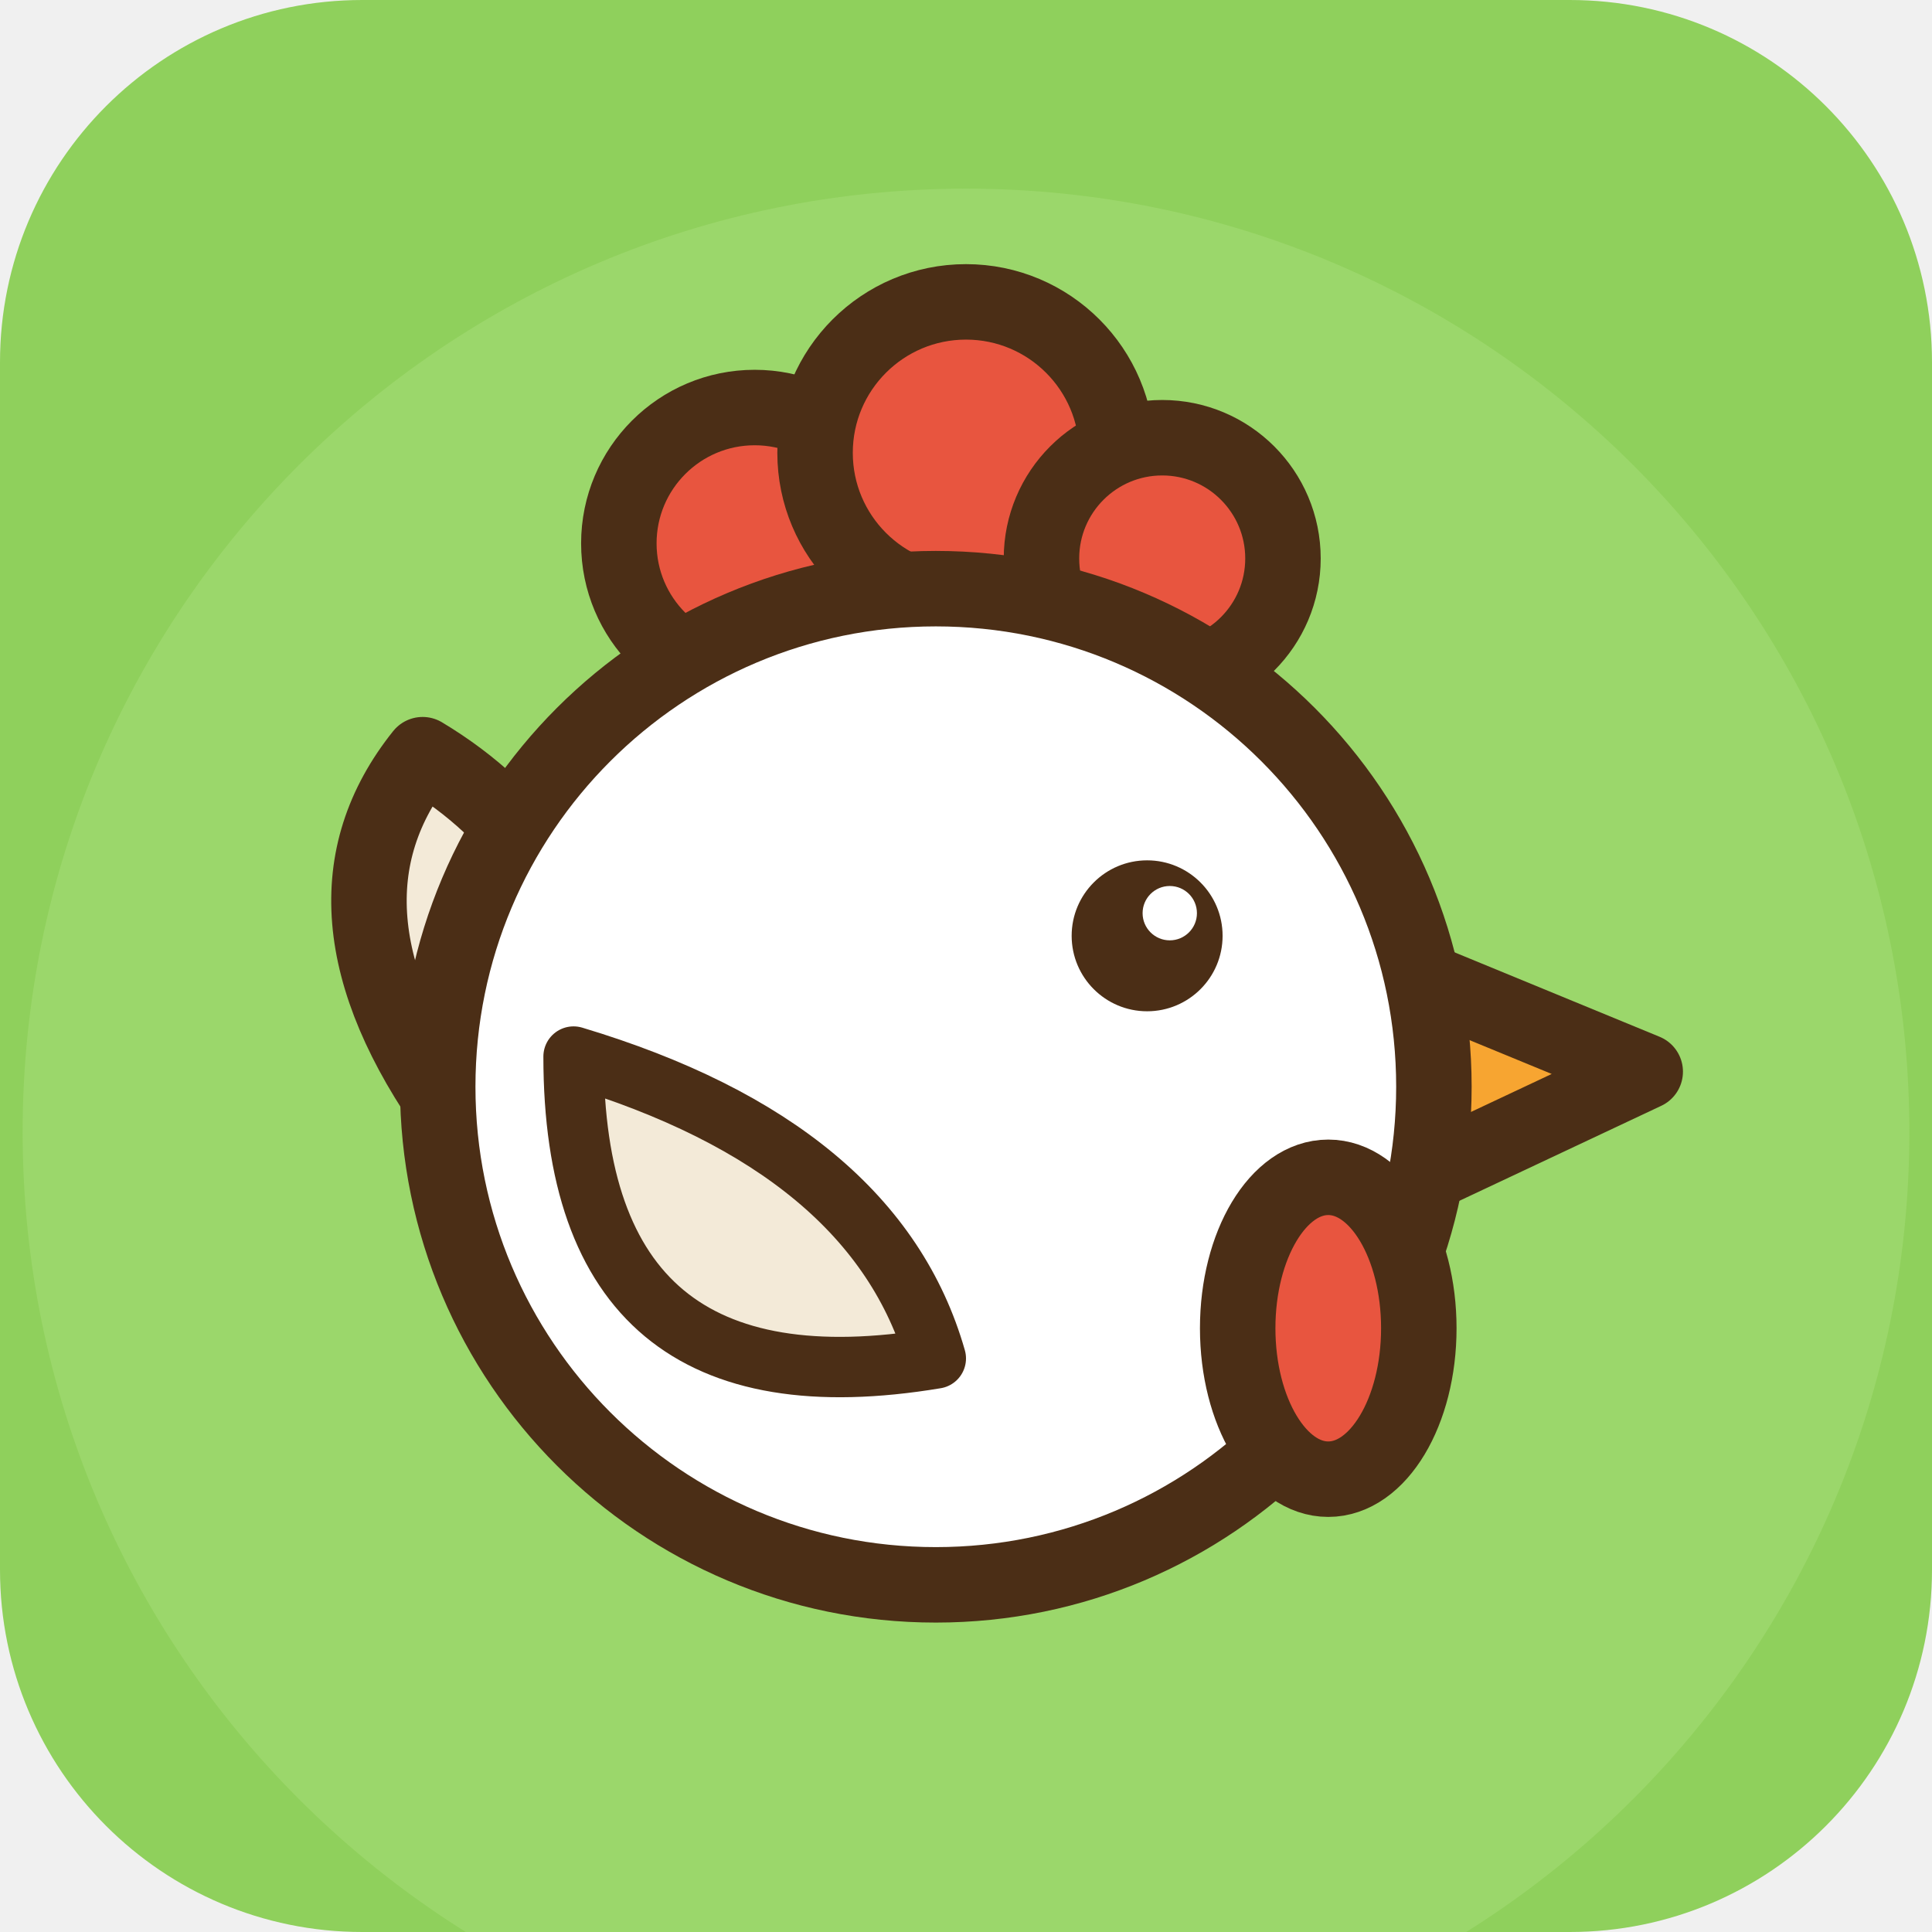
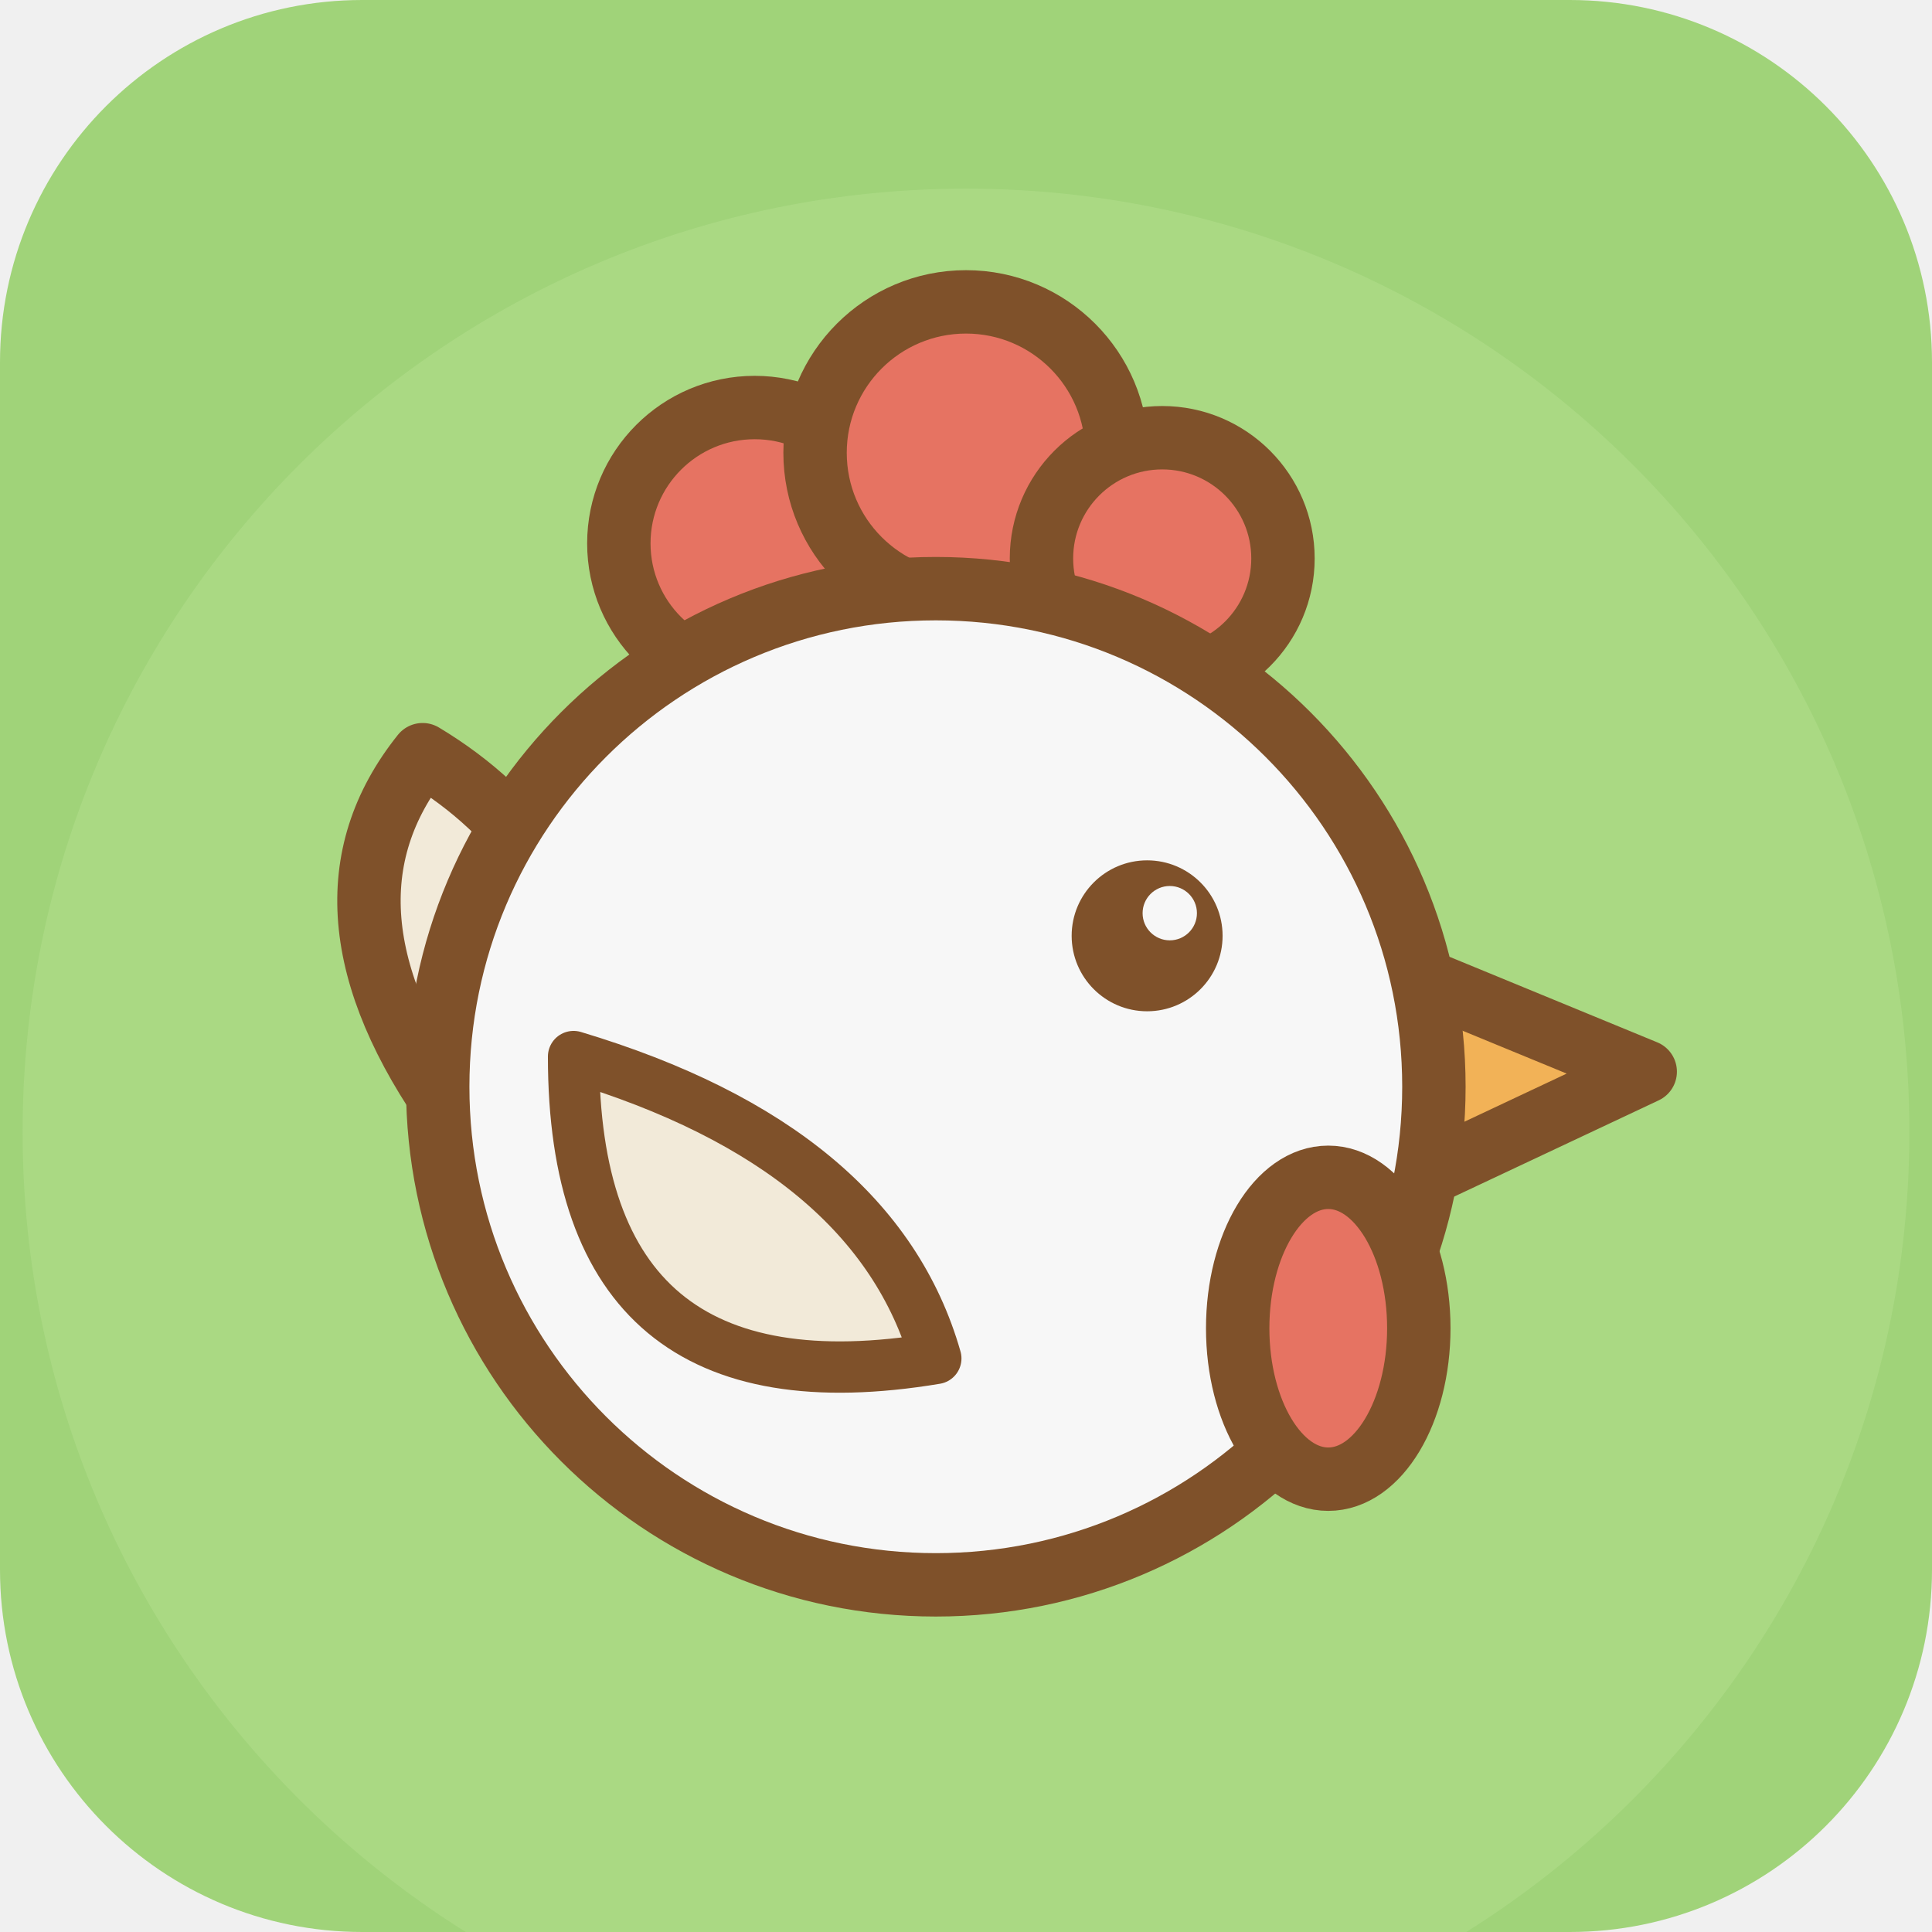
<svg xmlns="http://www.w3.org/2000/svg" width="512" height="512" viewBox="0 0 512 512">
-   <rect width="512" height="512" rx="96" fill="#8fd05c" />
-   <circle cx="256" cy="300" r="250" fill="#a4dc74" opacity="0.6" />
+   <rect width="512" height="512" rx="96" fill="#A0D379" />
+   <circle cx="256" cy="300" r="250" fill="#B1DD8B" opacity="0.6" />
  <g transform="translate(64 64) scale(4)">
-     <g stroke="#4b2e16" stroke-width="5" stroke-linejoin="round" stroke-linecap="round">
-       <circle cx="34" cy="20" r="9" fill="#e8553f" />
-       <circle cx="48" cy="14" r="10" fill="#e8553f" />
-       <circle cx="61" cy="21" r="8" fill="#e8553f" />
-       <path d="M14 58Q4 44 12 34Q22 40 24 52Z" fill="#f3ead8" />
-       <polygon points="76,48 93,55 76,63" fill="#f7a531" />
-       <circle cx="46" cy="56" r="33" fill="#ffffff" />
-       <ellipse cx="72" cy="72" rx="6" ry="10" fill="#e8553f" />
-       <path d="M22 54Q22 78 46 74Q42 60 22 54Z" fill="#f3ead8" stroke-width="4" />
+     <g stroke="#7F512A" stroke-width="4.2" stroke-linejoin="round" stroke-linecap="round">
+       <circle cx="34" cy="20" r="9" fill="#E67362" />
+       <circle cx="48" cy="14" r="10" fill="#E67362" />
+       <circle cx="61" cy="21" r="8" fill="#E67362" />
+       <path d="M14 58Q4 44 12 34Q22 40 24 52Z" fill="#F2EAD9" />
+       <polygon points="76,48 93,55 76,63" fill="#F2B257" />
+       <circle cx="46" cy="56" r="33" fill="#F7F7F7" />
+       <ellipse cx="72" cy="72" rx="6" ry="10" fill="#E67362" />
+       <path d="M22 54Q22 78 46 74Q42 60 22 54Z" fill="#F2EAD9" stroke-width="3.4" />
    </g>
-     <circle cx="60" cy="46" r="5" fill="#4b2e16" />
-     <circle cx="61.500" cy="44.500" r="1.800" fill="#ffffff" />
+     <circle cx="60" cy="46" r="5" fill="#7F512A" />
+     <circle cx="61.500" cy="44.500" r="1.800" fill="#F7F7F7" />
  </g>
</svg>
